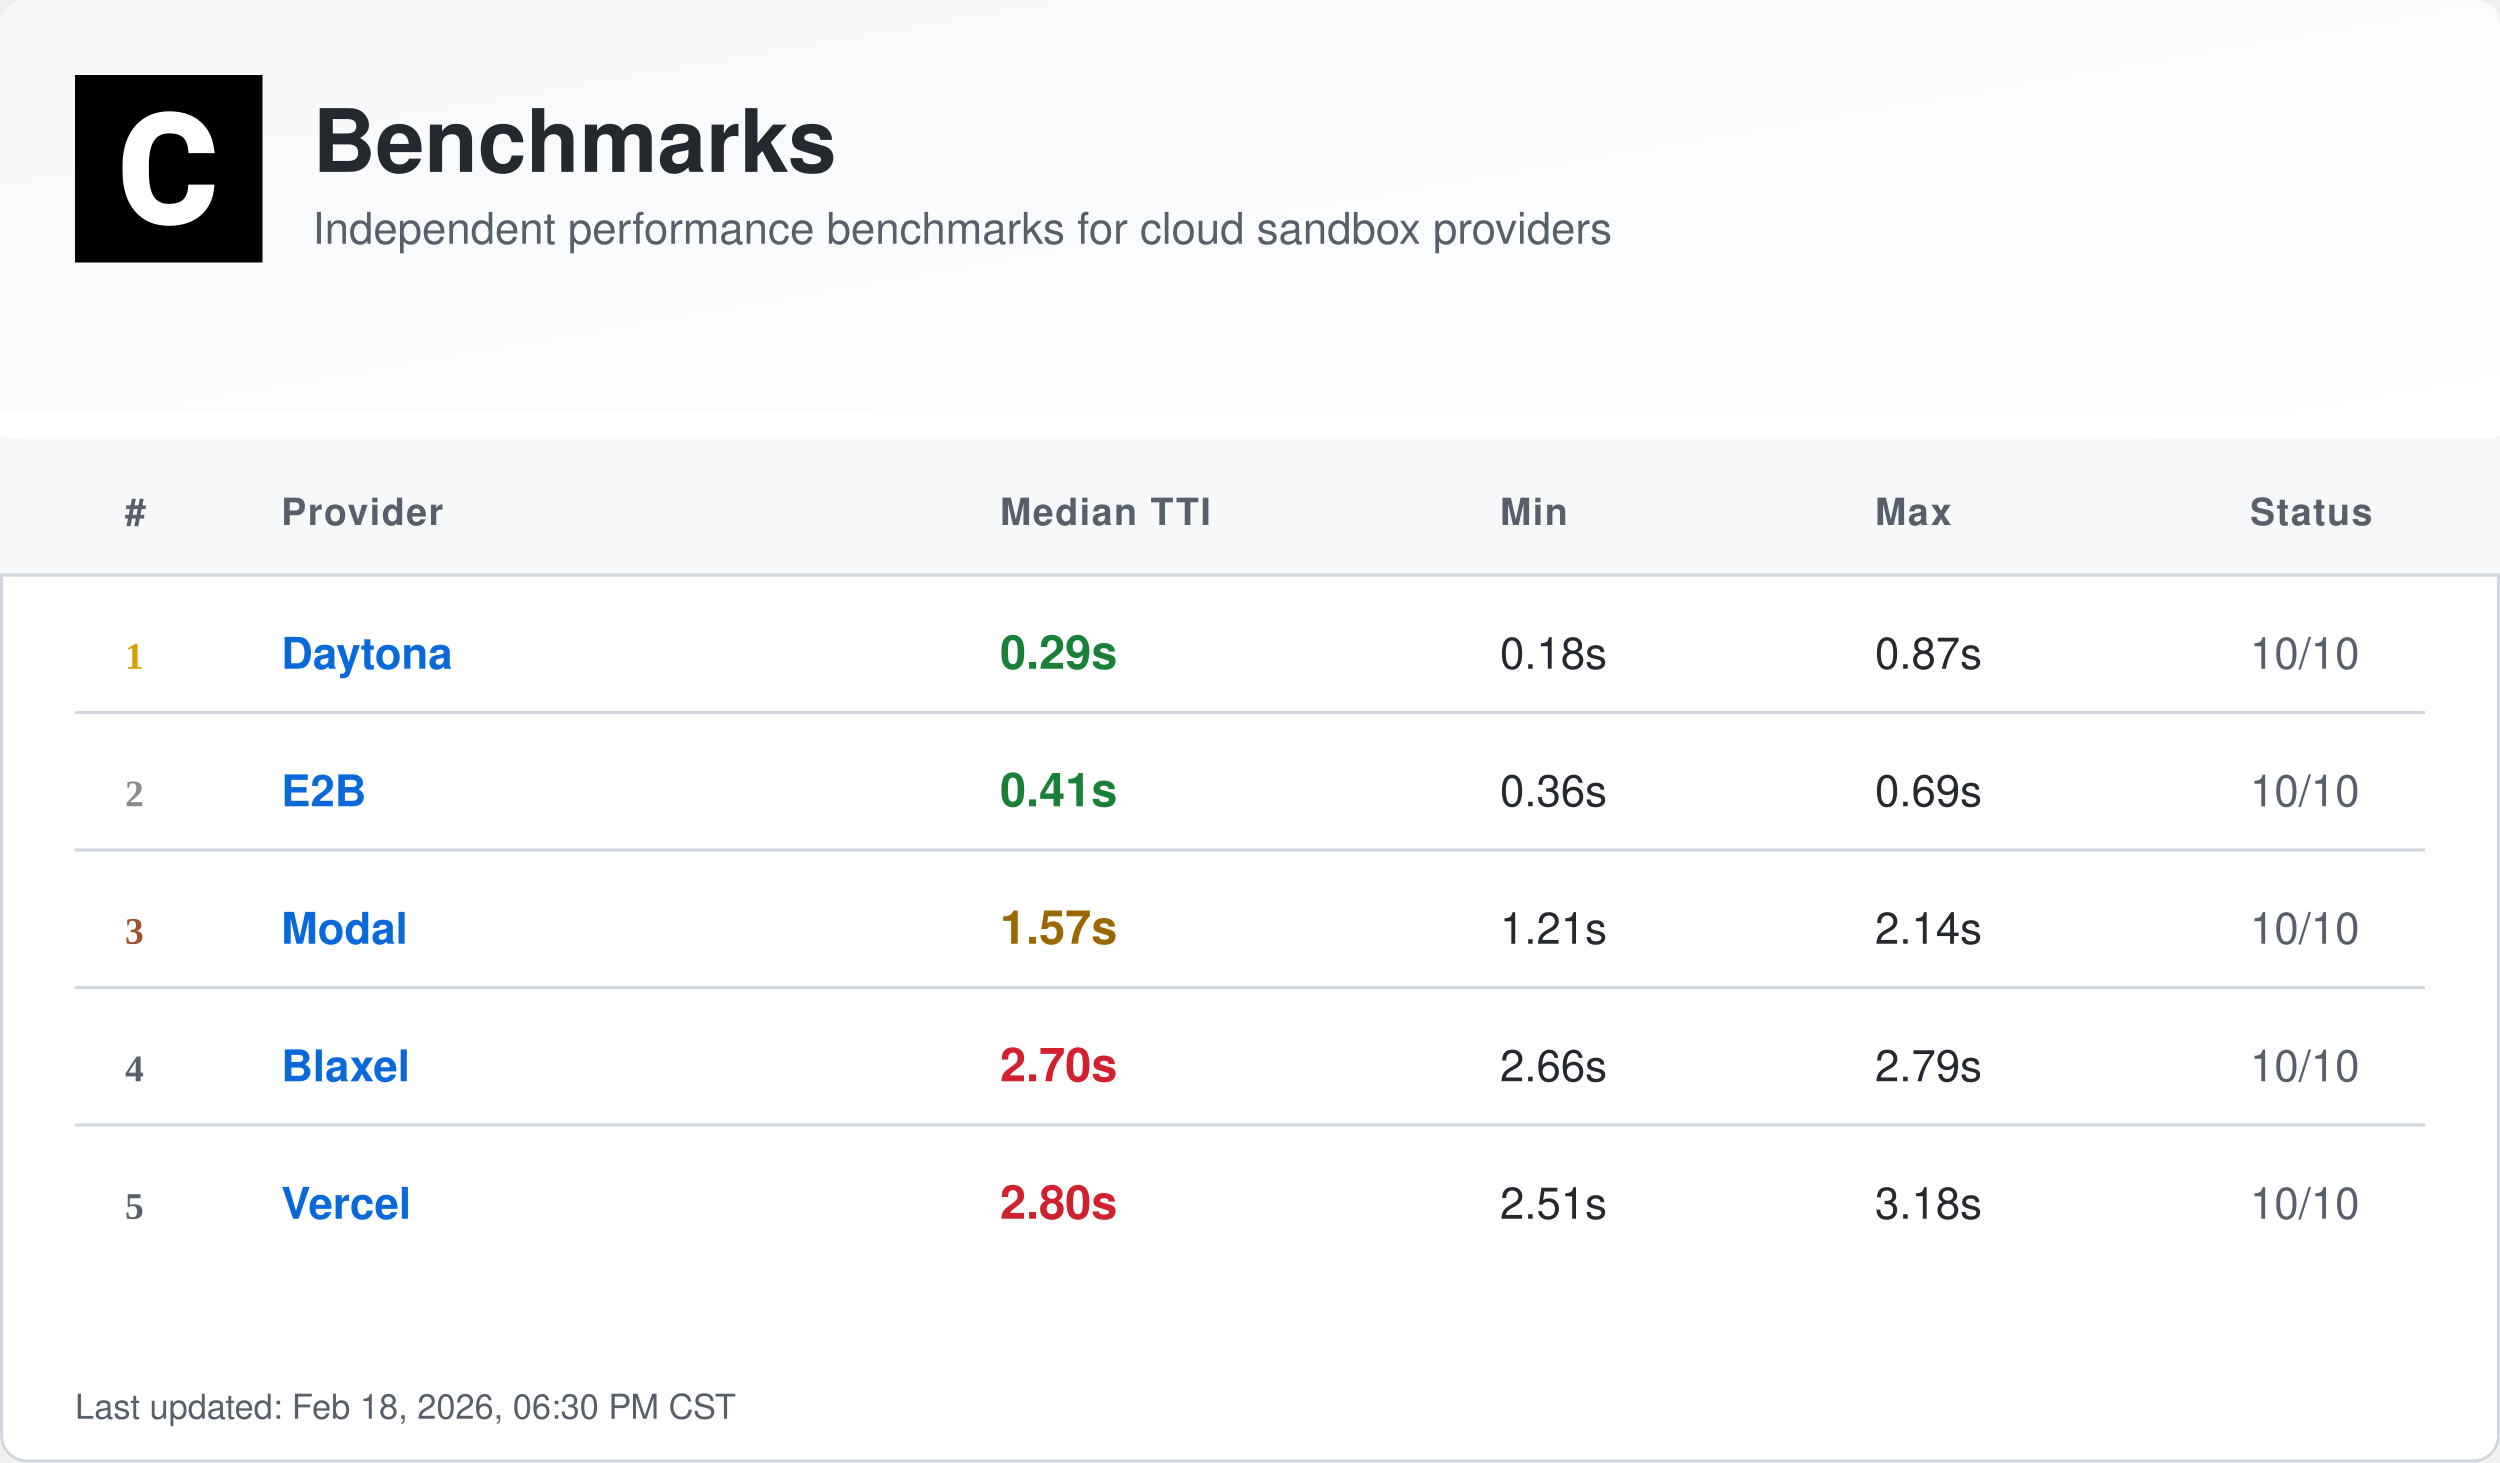
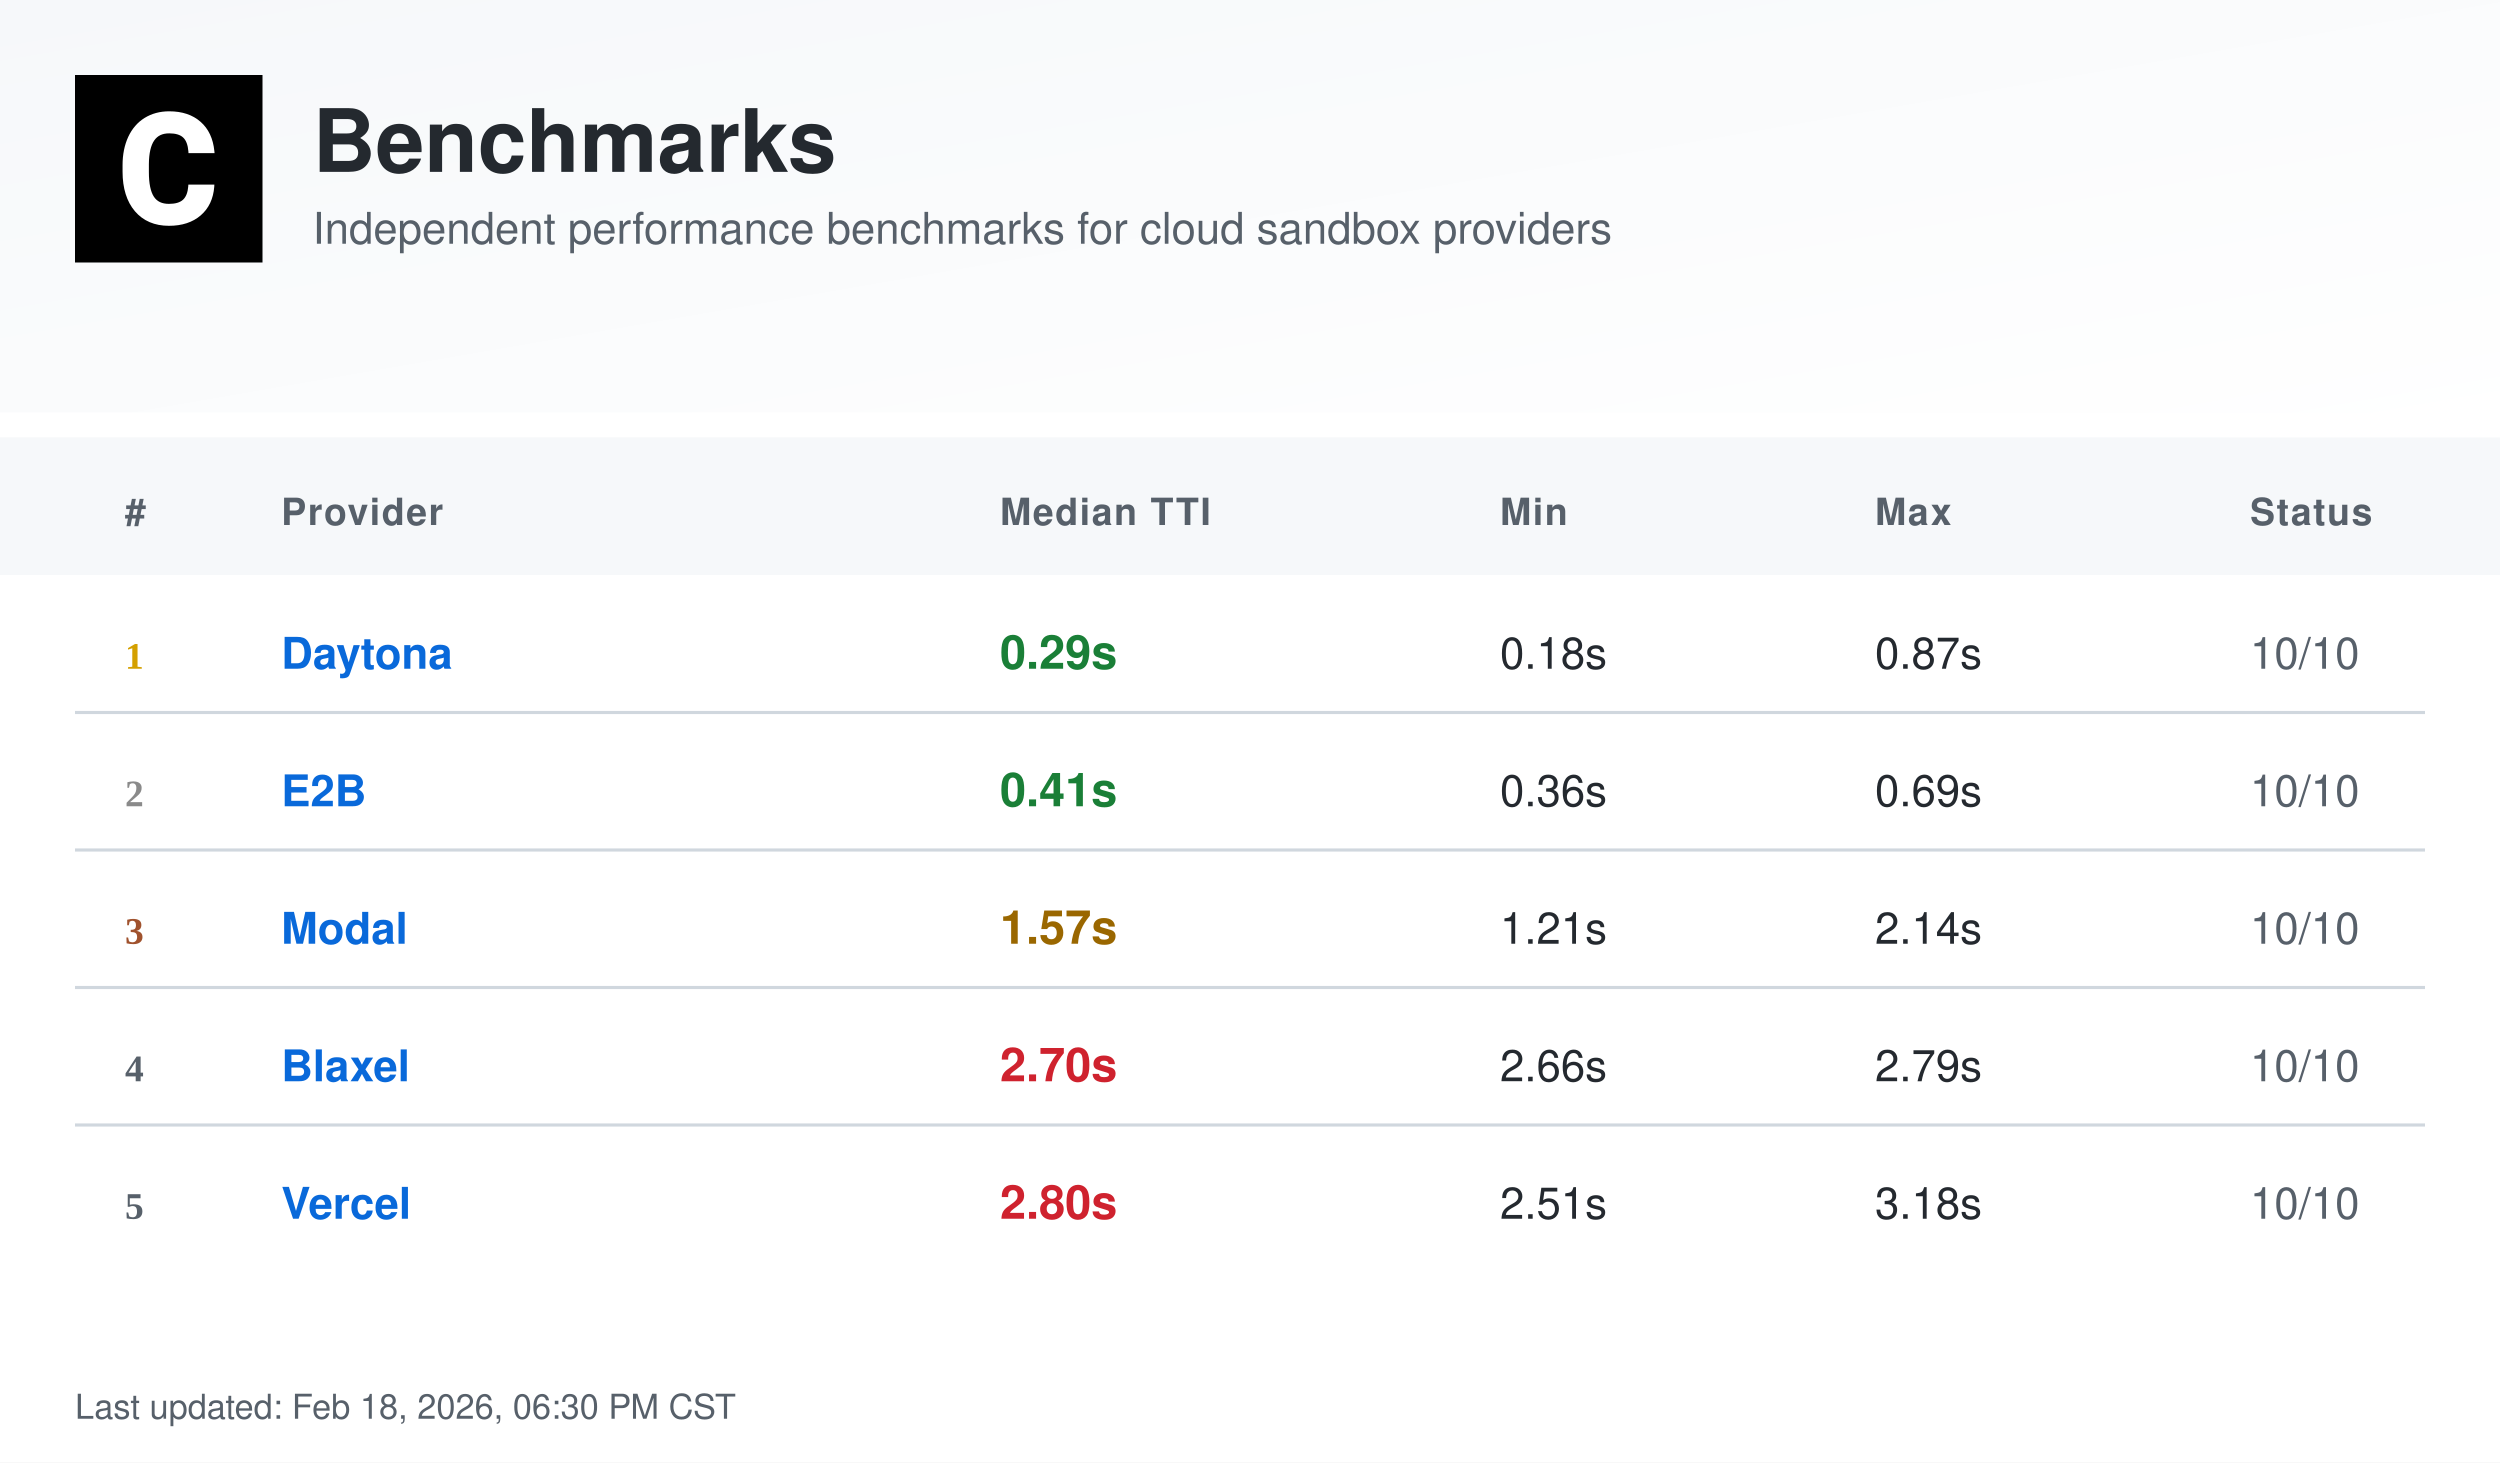
<svg xmlns="http://www.w3.org/2000/svg" width="800" height="468" viewBox="0 0 800 468">
  <defs>
    <linearGradient id="headerGrad" x1="0%" y1="0%" x2="100%" y2="100%">
      <stop offset="0%" style="stop-color:#f6f8fa;stop-opacity:1" />
      <stop offset="100%" style="stop-color:#ffffff;stop-opacity:1" />
    </linearGradient>
  </defs>
  <style>
    .bg { fill: #ffffff; }
    .header-bg { fill: url(#headerGrad); }
    .table-header-bg { fill: #f6f8fa; }
    .table-header { font: 600 12px -apple-system, BlinkMacSystemFont, 'Segoe UI', Helvetica, Arial, sans-serif; fill: #57606a; text-transform: uppercase; letter-spacing: 0.5px; }
    .row { font: 14px -apple-system, BlinkMacSystemFont, 'Segoe UI', Helvetica, Arial, sans-serif; fill: #24292f; }
    .rank { font-weight: 700; fill: #57606a; }
    .rank-1 { fill: #d4a000; }
    .rank-2 { fill: #8a8a8a; }
    .rank-3 { fill: #a0522d; }
    .provider { font-weight: 600; fill: #0969da; }
    .median { font-weight: 700; font-size: 15px; }
    .fast { fill: #1a7f37; }
    .medium { fill: #9a6700; }
    .slow { fill: #cf222e; }
    .status { fill: #57606a; }
    .divider { stroke: #d0d7de; stroke-width: 1; }
    .border { stroke: #d0d7de; stroke-width: 1; fill: none; }
    .timestamp { font: 11px -apple-system, BlinkMacSystemFont, 'Segoe UI', Helvetica, Arial, sans-serif; fill: #57606a; }
    .title { font: bold 28px -apple-system, BlinkMacSystemFont, 'Segoe UI', Helvetica, Arial, sans-serif; fill: #24292f; }
    .subtitle { font: 14px -apple-system, BlinkMacSystemFont, 'Segoe UI', Helvetica, Arial, sans-serif; fill: #57606a; }
    .logo { fill: #24292f; }
  </style>
-   <rect class="bg" width="800" height="468" rx="8" />
-   <rect class="border" x="0.5" y="0.5" width="799" height="467" rx="8" />
-   <rect class="header-bg" width="800" height="140" rx="8" />
+   <rect class="bg" width="800" height="468" />
+   <rect class="header-bg" width="800" height="140" />
  <rect class="bg" y="132" width="800" height="8" />
  <g transform="translate(24, 24)">
    <rect width="60" height="60" fill="#000000" />
    <g transform="scale(0.035) translate(0, 0)">
      <path fill="#ffffff" d="M1036.26,1002.28h237.87l-.93,19.09c-8.38,110.32-49.81,198.3-123.82,262.07-73.09,63.31-170.84,95.43-290.48,95.43-130.81,0-235.55-44.69-311.43-133.6-74.48-87.98-112.65-209.48-112.65-361.23v-60.51c0-96.83,17.7-183.41,51.68-257.43,34.91-74.95,85.19-133.61,149.89-173.63,64.7-40.04,140.12-60.52,225.3-60.52,117.77,0,214.13,32.12,286.29,95.9,72.62,63.3,114.98,153.61,126.15,267.67l1.86,19.08h-238.34l-.93-15.83c-4.65-59.11-20.95-101.94-47.95-127.08-27-25.6-69.83-38.17-127.08-38.17-61.91,0-107.06,20.95-137.33,65.17-31.65,45.15-47.94,117.77-48.87,215.53v74.48c0,102.41,15.36,177.83,45.62,223.91,28.86,44.22,74.01,65.63,137.79,65.63,58.19,0,101.48-12.57,128.95-38.17,26.99-25.14,43.29-66.1,47.48-121.5l.93-16.3Z" />
    </g>
  </g>
  <text class="title" x="100" y="55">Benchmarks</text>
  <text class="subtitle" x="100" y="78">Independent performance benchmarks for cloud sandbox providers</text>
  <rect class="table-header-bg" y="140" width="800" height="44" />
  <text class="table-header" x="40" y="168">#</text>
  <text class="table-header" x="90" y="168">Provider</text>
  <text class="table-header" x="320" y="168">Median TTI</text>
  <text class="table-header" x="480" y="168">Min</text>
  <text class="table-header" x="600" y="168">Max</text>
  <text class="table-header" x="720" y="168">Status</text>
-   <line class="divider" x1="0" y1="184" x2="800" y2="184" />
  <text class="rank rank-1" x="40" y="214">1</text>
  <text class="row provider" x="90" y="214">Daytona</text>
  <text class="row median fast" x="320" y="214">0.29s</text>
  <text class="row" x="480" y="214">0.18s</text>
  <text class="row" x="600" y="214">0.87s</text>
  <text class="row status" x="720" y="214">10/10</text>
  <line class="divider" x1="24" y1="228" x2="776" y2="228" />
  <text class="rank rank-2" x="40" y="258">2</text>
  <text class="row provider" x="90" y="258">E2B</text>
  <text class="row median fast" x="320" y="258">0.41s</text>
  <text class="row" x="480" y="258">0.36s</text>
  <text class="row" x="600" y="258">0.69s</text>
  <text class="row status" x="720" y="258">10/10</text>
  <line class="divider" x1="24" y1="272" x2="776" y2="272" />
  <text class="rank rank-3" x="40" y="302">3</text>
  <text class="row provider" x="90" y="302">Modal</text>
  <text class="row median medium" x="320" y="302">1.57s</text>
  <text class="row" x="480" y="302">1.21s</text>
  <text class="row" x="600" y="302">2.14s</text>
  <text class="row status" x="720" y="302">10/10</text>
  <line class="divider" x1="24" y1="316" x2="776" y2="316" />
  <text class="rank" x="40" y="346">4</text>
  <text class="row provider" x="90" y="346">Blaxel</text>
  <text class="row median slow" x="320" y="346">2.70s</text>
  <text class="row" x="480" y="346">2.66s</text>
  <text class="row" x="600" y="346">2.79s</text>
  <text class="row status" x="720" y="346">10/10</text>
  <line class="divider" x1="24" y1="360" x2="776" y2="360" />
  <text class="rank" x="40" y="390">5</text>
  <text class="row provider" x="90" y="390">Vercel</text>
  <text class="row median slow" x="320" y="390">2.80s</text>
  <text class="row" x="480" y="390">2.51s</text>
  <text class="row" x="600" y="390">3.18s</text>
  <text class="row status" x="720" y="390">10/10</text>
  <text class="timestamp" x="24" y="454">Last updated: Feb 18, 2026, 06:30 PM CST</text>
</svg>
